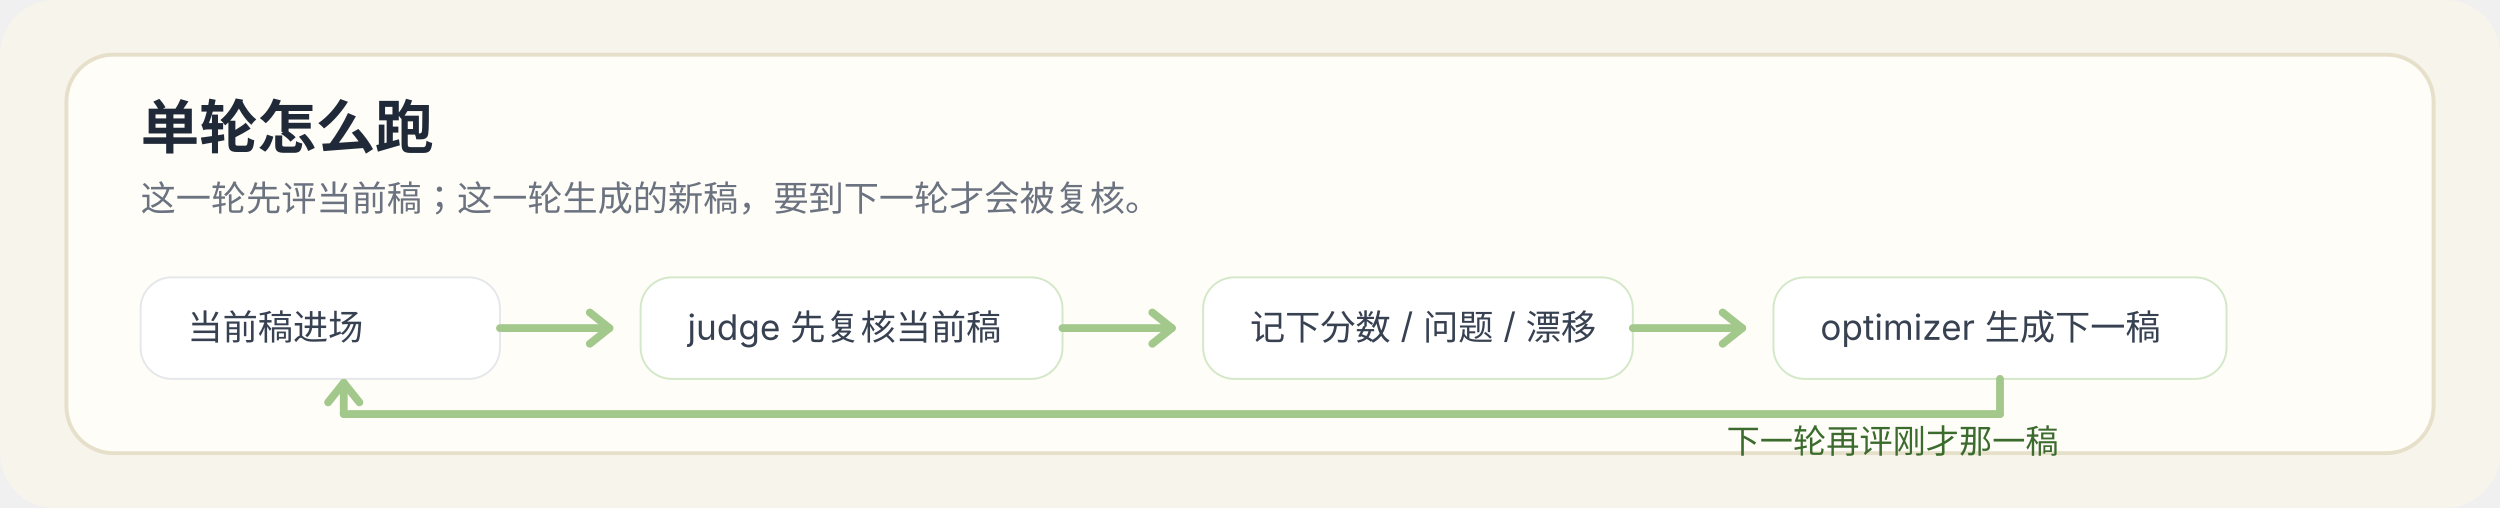
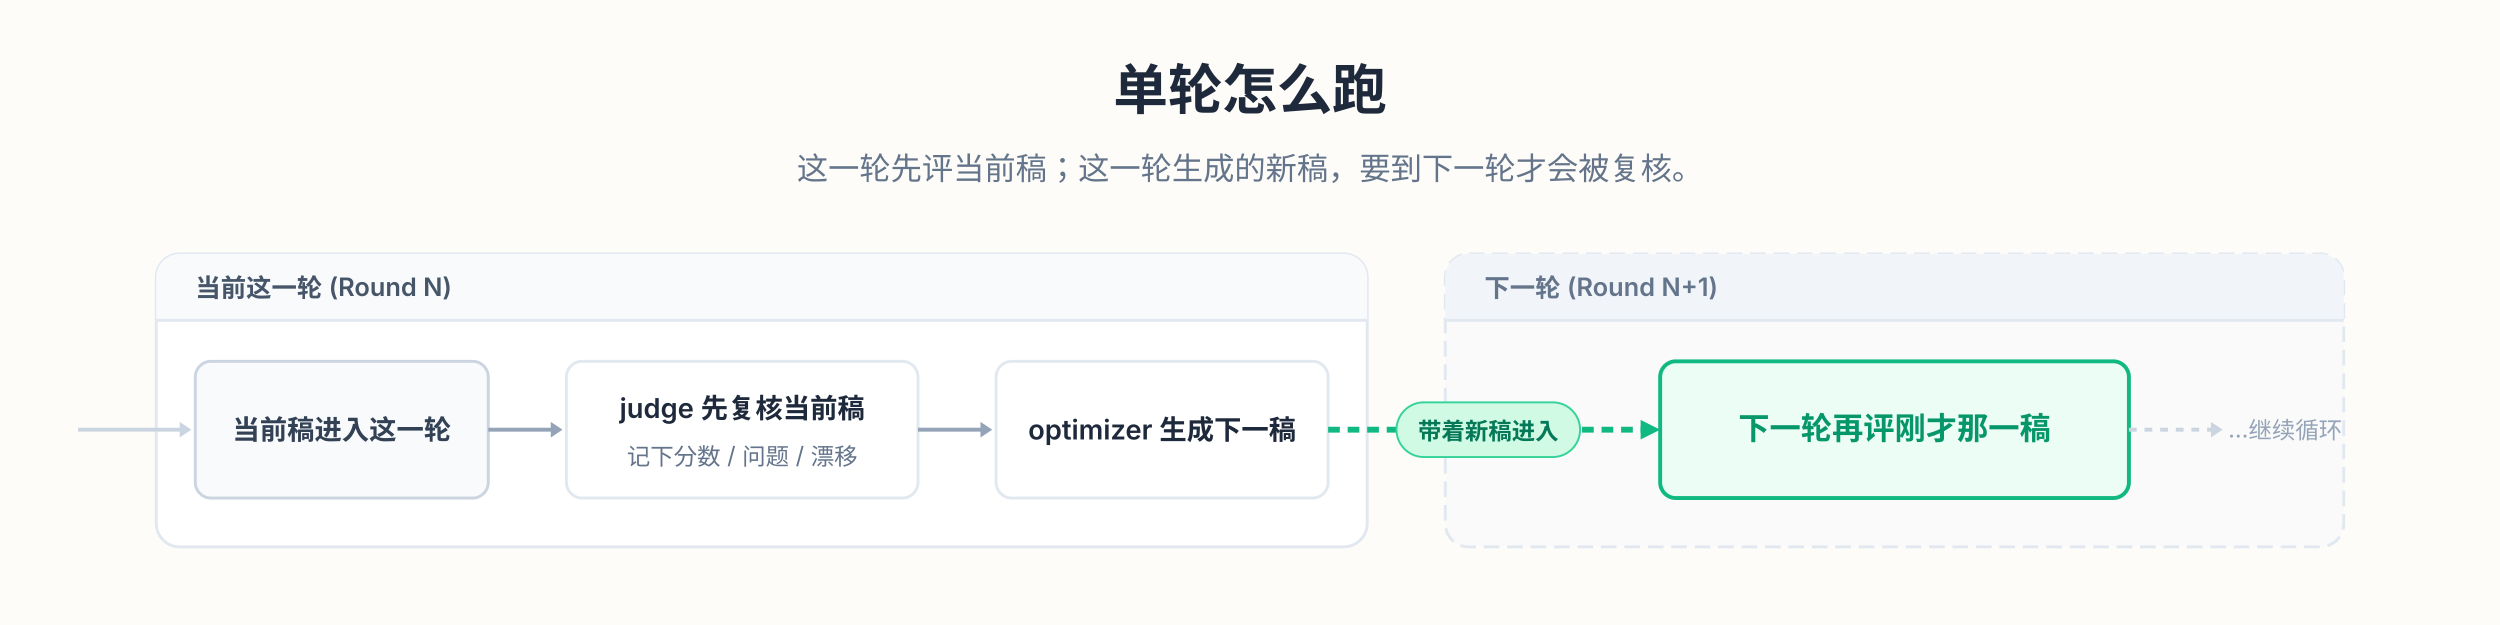
- <svg xmlns="http://www.w3.org/2000/svg" width="1280" height="260" viewBox="0 0 1280 260" fill="none">
-   <rect width="1280" height="260" rx="28" fill="#F7F4EC" />
-   <rect x="34" y="28" width="1212" height="204" rx="24" fill="#FFFDF8" stroke="#E6DFC9" stroke-width="2" />
-   <text x="72" y="76" fill="#1F2937" font-size="30" font-weight="700" font-family="Inter, PingFang SC, Microsoft YaHei, sans-serif">单轮怎么跑</text>
-   <text x="72" y="108" fill="#6B7280" font-size="18" font-family="Inter, PingFang SC, Microsoft YaHei, sans-serif">这一轮先评当前稿；这一轮生成的新稿，要到下一轮才会被复核。</text>
-   <rect x="72" y="142" width="184" height="52" rx="16" fill="#FFFFFF" stroke="#E5E7EB" />
-   <text x="96" y="174" fill="#374151" font-size="18" font-family="Inter, PingFang SC, Microsoft YaHei, sans-serif">当前稿进场</text>
-   <path d="M256 168H312" stroke="#A3C88B" stroke-width="4" stroke-linecap="round" />
-   <path d="M312 168L302 160M312 168L302 176" stroke="#A3C88B" stroke-width="4" stroke-linecap="round" stroke-linejoin="round" />
-   <rect x="328" y="142" width="216" height="52" rx="16" fill="#FFFFFF" stroke="#D3E8C8" />
-   <text x="352" y="174" fill="#374151" font-size="18" font-family="Inter, PingFang SC, Microsoft YaHei, sans-serif">judge 先复核当前稿</text>
-   <path d="M544 168H600" stroke="#A3C88B" stroke-width="4" stroke-linecap="round" />
-   <path d="M600 168L590 160M600 168L590 176" stroke="#A3C88B" stroke-width="4" stroke-linecap="round" stroke-linejoin="round" />
-   <rect x="616" y="142" width="220" height="52" rx="16" fill="#FFFFFF" stroke="#D3E8C8" />
-   <text x="640" y="174" fill="#374151" font-size="18" font-family="Inter, PingFang SC, Microsoft YaHei, sans-serif">记下分数 / 问题 / 漂移</text>
-   <path d="M836 168H892" stroke="#A3C88B" stroke-width="4" stroke-linecap="round" />
-   <path d="M892 168L882 160M892 168L882 176" stroke="#A3C88B" stroke-width="4" stroke-linecap="round" stroke-linejoin="round" />
-   <rect x="908" y="142" width="232" height="52" rx="16" fill="#FFFFFF" stroke="#D3E8C8" />
-   <text x="932" y="174" fill="#374151" font-size="18" font-family="Inter, PingFang SC, Microsoft YaHei, sans-serif">optimizer 生成下一稿</text>
-   <path d="M1024 194V212" stroke="#A3C88B" stroke-width="4" stroke-linecap="round" />
-   <path d="M1024 212H176" stroke="#A3C88B" stroke-width="4" stroke-linecap="round" />
-   <path d="M176 212V196" stroke="#A3C88B" stroke-width="4" stroke-linecap="round" />
-   <path d="M176 196L168 206M176 196L184 206" stroke="#A3C88B" stroke-width="4" stroke-linecap="round" stroke-linejoin="round" />
-   <text x="884" y="232" fill="#3B6B2D" font-size="17" font-family="Inter, PingFang SC, Microsoft YaHei, sans-serif">下一轮再评刚才那一稿</text>
+ <svg xmlns="http://www.w3.org/2000/svg" viewBox="0 0 1280 320" width="1280" height="320" font-family="Inter, 'PingFang SC', 'Microsoft YaHei', sans-serif">
+   <rect width="1280" height="320" fill="#FDFCF8" />
+   <text x="640" y="56" font-size="28" font-weight="700" text-anchor="middle" fill="#1E293B">单轮怎么跑</text>
+   <text x="640" y="92" font-size="16" font-weight="400" text-anchor="middle" fill="#64748B">这一轮先评当前稿；这一轮生成的新稿，要到下一轮才会被复核。</text>
+   <rect x="80" y="130" width="620" height="150" rx="12" fill="#FFFFFF" stroke="#E2E8F0" stroke-width="1.5" />
+   <path d="M 80 142 A 12 12 0 0 1 92 130 L 688 130 A 12 12 0 0 1 700 142 L 700 164 L 80 164 Z" fill="#F8FAFC" />
+   <line x1="80" y1="164" x2="700" y2="164" stroke="#E2E8F0" stroke-width="1.5" />
+   <text x="100" y="152" font-size="13" font-weight="600" fill="#475569">当前这一轮 (Round N)</text>
+   <line x1="40" y1="220" x2="94" y2="220" stroke="#CBD5E1" stroke-width="2" />
+   <polygon points="92,216 98,220 92,224" fill="#CBD5E1" />
+   <rect x="100" y="185" width="150" height="70" rx="8" fill="#F8FAFC" stroke="#CBD5E1" stroke-width="1.5" />
+   <text x="175" y="225" font-size="14" font-weight="600" fill="#334155" text-anchor="middle">当前稿进入这一轮</text>
+   <line x1="250" y1="220" x2="284" y2="220" stroke="#94A3B8" stroke-width="2" />
+   <polygon points="282,216 288,220 282,224" fill="#94A3B8" />
+   <rect x="290" y="185" width="180" height="70" rx="8" fill="#FFFFFF" stroke="#E2E8F0" stroke-width="1.5" />
+   <text x="380" y="214" font-size="14" font-weight="600" fill="#1E293B" text-anchor="middle">judge 先复核当前稿</text>
+   <text x="380" y="238" font-size="12" font-weight="400" fill="#64748B" text-anchor="middle">记下分数 / 问题 / 漂移</text>
+   <line x1="470" y1="220" x2="504" y2="220" stroke="#94A3B8" stroke-width="2" />
+   <polygon points="502,216 508,220 502,224" fill="#94A3B8" />
+   <rect x="510" y="185" width="170" height="70" rx="8" fill="#FFFFFF" stroke="#E2E8F0" stroke-width="1.5" />
+   <text x="595" y="225" font-size="14" font-weight="600" fill="#1E293B" text-anchor="middle">optimizer 生成下一稿</text>
+   <rect x="740" y="130" width="460" height="150" rx="12" fill="#FAFAFA" stroke="#E2E8F0" stroke-width="1.5" stroke-dasharray="8 4" />
+   <path d="M 740 142 A 12 12 0 0 1 752 130 L 1188 130 A 12 12 0 0 1 1200 142 L 1200 164 L 740 164 Z" fill="#F1F5F9" />
+   <line x1="740" y1="164" x2="1200" y2="164" stroke="#E2E8F0" stroke-width="1.5" />
+   <text x="760" y="152" font-size="13" font-weight="600" fill="#64748B">下一轮 (Round N+1)</text>
+   <rect x="850" y="185" width="240" height="70" rx="8" fill="#ECFDF5" stroke="#10B981" stroke-width="2" />
+   <text x="970" y="225" font-size="16" font-weight="700" fill="#059669" text-anchor="middle">下一轮再评刚才那一稿</text>
+   <line x1="1090" y1="220" x2="1134" y2="220" stroke="#CBD5E1" stroke-width="2" stroke-dasharray="4 4" />
+   <polygon points="1132,216 1138,220 1132,224" fill="#CBD5E1" />
+   <text x="1170" y="224" font-size="12" fill="#94A3B8" text-anchor="middle">...继续循环</text>
+   <line x1="680" y1="220" x2="844" y2="220" stroke="#10B981" stroke-width="3" stroke-dasharray="6 4" />
+   <polygon points="840,215 850,220 840,225" fill="#10B981" />
+   <rect x="715" y="206" width="94" height="28" rx="14" fill="#D1FAE5" stroke="#34D399" stroke-width="1" />
+   <text x="762" y="225" font-size="12" font-weight="600" fill="#047857" text-anchor="middle">带着新稿进入</text>
</svg>
